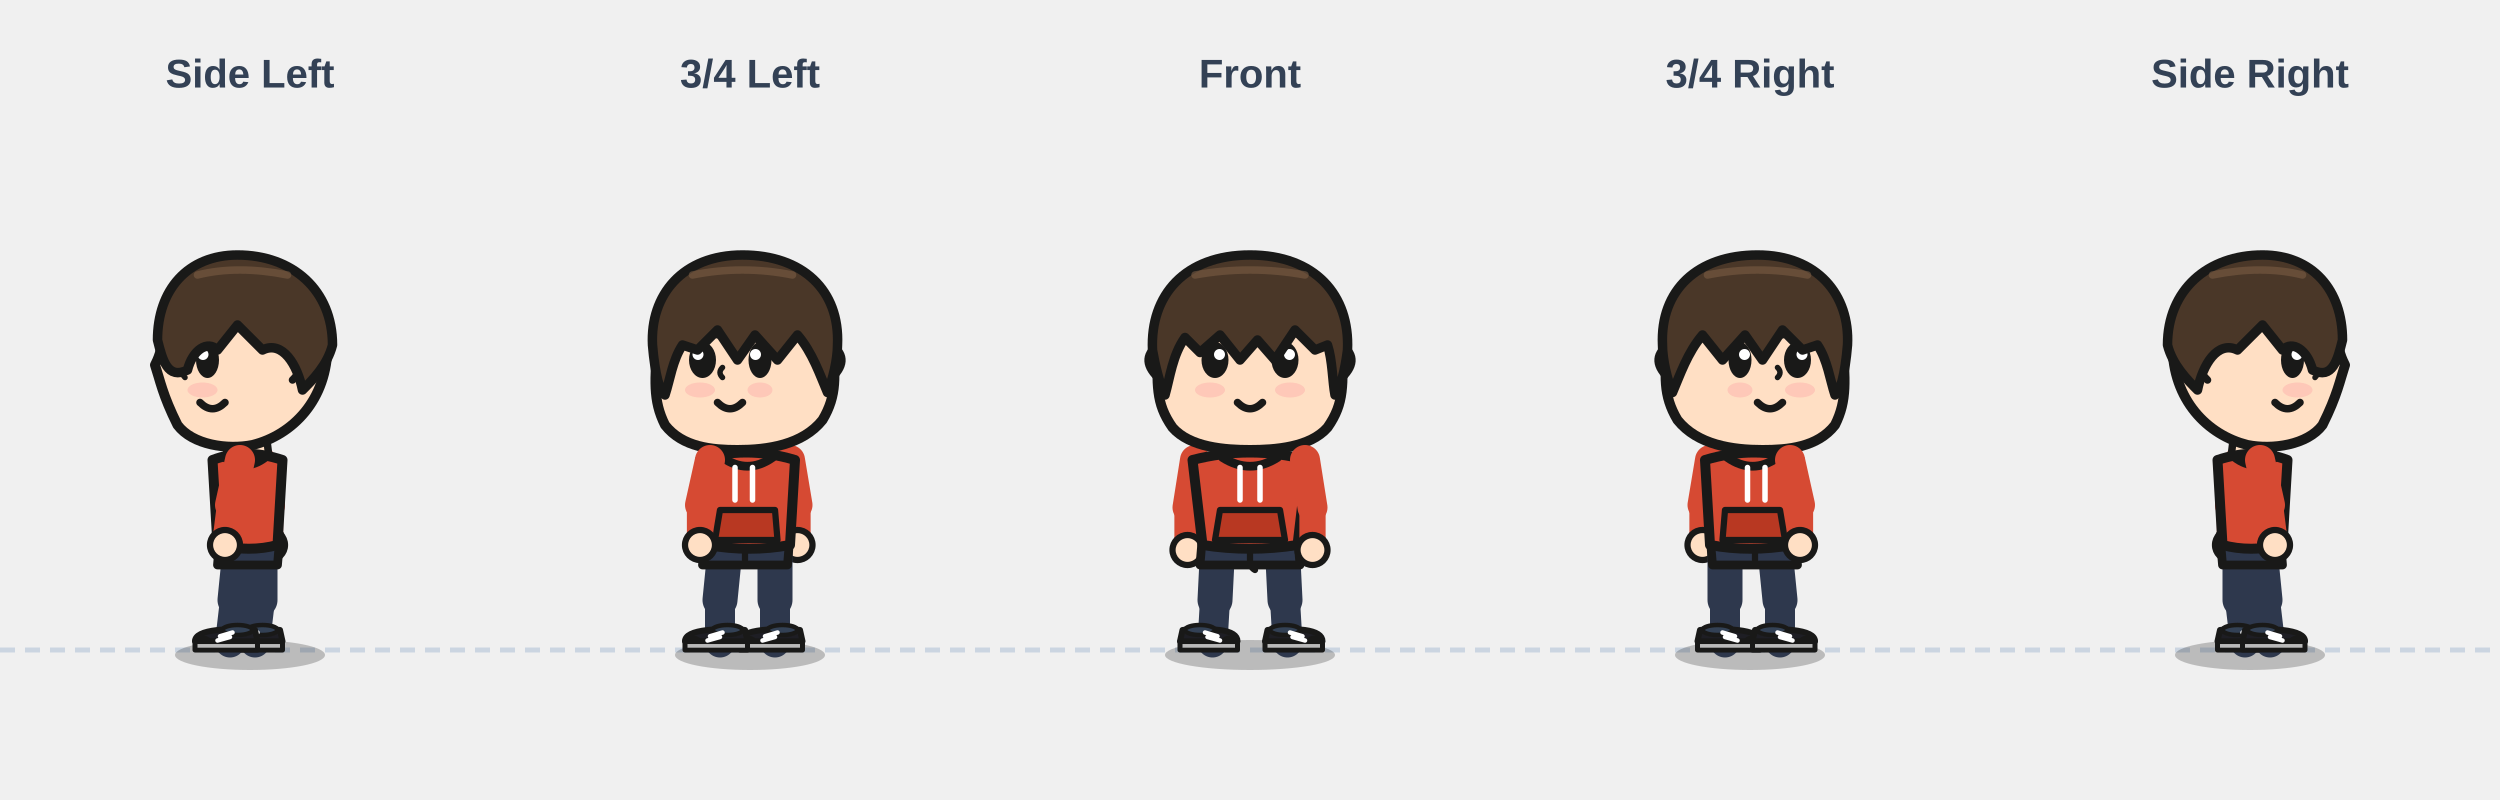
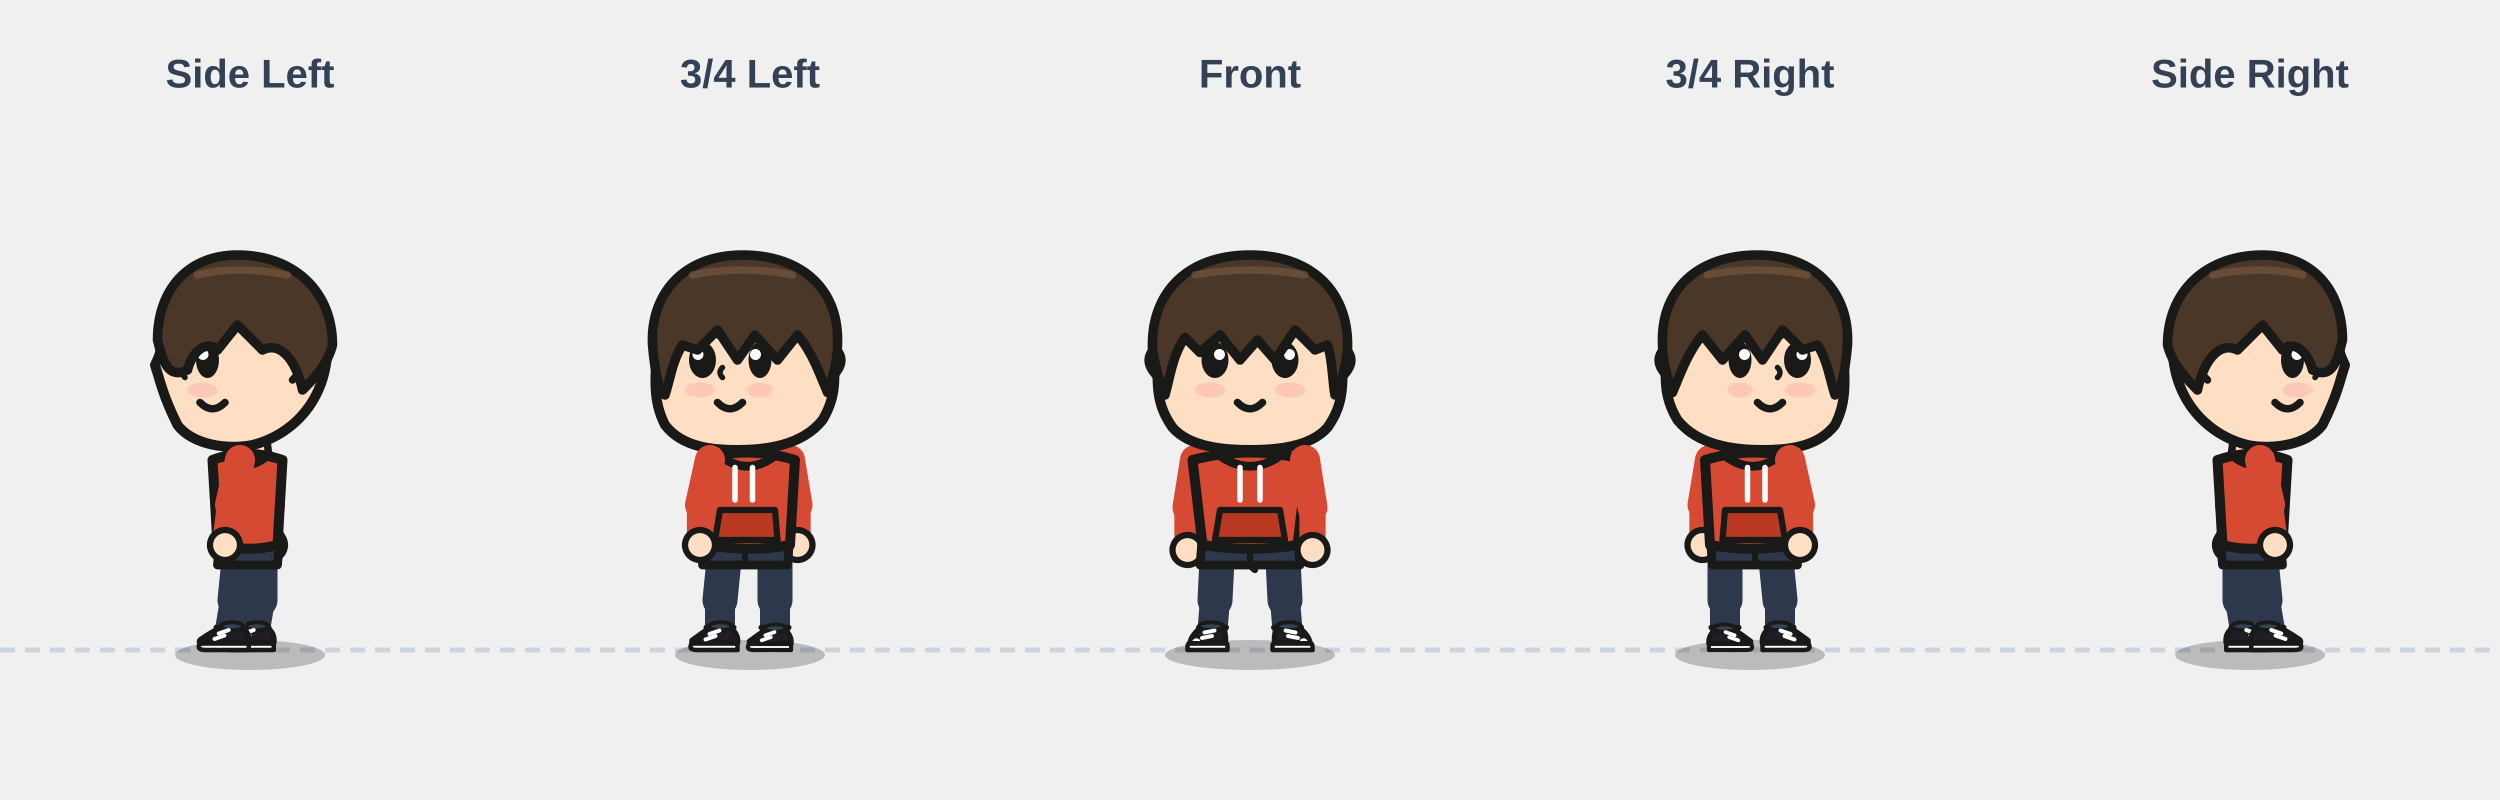
<svg xmlns="http://www.w3.org/2000/svg" viewBox="0 0 1000 320" width="1000" height="320" style="background:#ffffff;">
  <line x1="0" y1="260" x2="1000" y2="260" stroke="#cbd5e1" stroke-width="2" stroke-dasharray="6 4" />
  <text x="100" y="35" font-family="Arial, sans-serif" font-size="16" font-weight="bold" text-anchor="middle" fill="#334155">Side Left</text>
  <g transform="translate(100 260)">
    <g transform="scale(-1 1)" stroke-linecap="round" stroke-linejoin="round">
      <ellipse cx="0" cy="2" rx="30" ry="6" fill="rgba(0,0,0,0.22)" />
      <line x1="-4" y1="-76" x2="-8" y2="-58" stroke="#d64a33" stroke-width="12" />
      <line x1="-8" y1="-58" x2="-8" y2="-42" stroke="#d64a33" stroke-width="10.5" />
      <circle cx="-8" cy="-58" r="5.5" fill="#d64a33" />
      <circle cx="-8" cy="-42" r="6" fill="#ffdfc4" stroke="#191918" stroke-width="2.5" />
      <line x1="-4" y1="-40" x2="-4" y2="-20" stroke="#2e384d" stroke-width="14" stroke-linecap="round" />
-       <line x1="-4" y1="-20" x2="-2" y2="-3" stroke="#2e384d" stroke-width="12" stroke-linecap="round" />
+       <line x1="-4" y1="-20" x2="-2" y2="-8" stroke="#2e384d" stroke-width="12" stroke-linecap="round" />
      <circle cx="-4" cy="-20" r="6.5" fill="#2e384d" />
-       <line x1="-8" y1="-5" x2="4" y2="-5" stroke="#191918" stroke-width="2.5" stroke-linecap="round" />
-       <g transform="translate(-2 0) rotate(0)">
-         <path d="M -11 -3.5 L 14 -3.5 L 14 0 L -11 0 Z" fill="#ffffff" stroke="#191918" stroke-width="2" />
-         <line x1="-10" y1="-1.6" x2="13" y2="-1.6" stroke="#191918" stroke-width="1" opacity="0.3" />
-         <path d="M -10 -8 Q -3 -9 5 -8 Q 14 -7 14 -3.5 L -11 -3.5 Z" fill="#1e1e24" stroke="#191918" stroke-width="2.4" />
-         <path d="M 8 -3.5 Q 10 -6 14 -4 Q 14 -3.5 14 -3.5 Z" fill="#ffffff" stroke="#191918" stroke-width="1.8" />
-         <ellipse cx="-3" cy="-8" rx="6" ry="2" fill="#334155" stroke="#191918" stroke-width="1.8" />
-         <line x1="-1" y1="-7" x2="4" y2="-5.5" stroke="#ffffff" stroke-width="1.8" stroke-linecap="round" />
-         <line x1="0" y1="-5.2" x2="5" y2="-3.8" stroke="#ffffff" stroke-width="1.8" stroke-linecap="round" />
+       <line x1="-7.5" y1="-9" x2="3.5" y2="-9" stroke="#191918" stroke-width="2.2" stroke-linecap="round" />
+       <g id="shoe-side" transform="translate(-2 0) rotate(0)">
+         <path d="M -7.5 -2.8 L 10.5 -2.8 Q 12.5 -2.8 12.5 -1.2 Q 12.5 0 9.5 0 L -7.5 0 Z" fill="#ffffff" stroke="#191918" stroke-width="1.8" />
+         <path d="M -7.5 -2.8 Q -8.2 -7 -4 -9.5 L 2.5 -9.5 Q 7 -7.5 12 -4 Q 12.5 -3 12 -2.8 Z" fill="#1e1e24" stroke="#191918" stroke-width="2.2" />
+         <ellipse cx="-0.8" cy="-9.5" rx="4.5" ry="1.6" fill="#334155" stroke="#191918" stroke-width="1.6" />
+         <path d="M 6.5 -2.8 Q 7.5 -5.2 11.5 -4 Q 12 -3.2 11.8 -2.8 Z" fill="#ffffff" stroke="#191918" stroke-width="1.6" />
+         <line x1="0.5" y1="-8.0" x2="4.5" y2="-6.6" stroke="#ffffff" stroke-width="1.6" stroke-linecap="round" />
+         <line x1="2.2" y1="-5.8" x2="6.2" y2="-4.4" stroke="#ffffff" stroke-width="1.6" stroke-linecap="round" />
      </g>
      <line x1="4" y1="-40" x2="6" y2="-20" stroke="#2e384d" stroke-width="14" stroke-linecap="round" />
-       <line x1="6" y1="-20" x2="8" y2="-3" stroke="#2e384d" stroke-width="12" stroke-linecap="round" />
+       <line x1="6" y1="-20" x2="8" y2="-8" stroke="#2e384d" stroke-width="12" stroke-linecap="round" />
      <circle cx="6" cy="-20" r="6.5" fill="#2e384d" />
-       <line x1="2" y1="-5" x2="14" y2="-5" stroke="#191918" stroke-width="2.5" stroke-linecap="round" />
-       <g transform="translate(8 0) rotate(0)">
-         <path d="M -11 -3.5 L 14 -3.5 L 14 0 L -11 0 Z" fill="#ffffff" stroke="#191918" stroke-width="2" />
-         <line x1="-10" y1="-1.6" x2="13" y2="-1.6" stroke="#191918" stroke-width="1" opacity="0.3" />
-         <path d="M -10 -8 Q -3 -9 5 -8 Q 14 -7 14 -3.5 L -11 -3.5 Z" fill="#1e1e24" stroke="#191918" stroke-width="2.4" />
-         <path d="M 8 -3.5 Q 10 -6 14 -4 Q 14 -3.5 14 -3.5 Z" fill="#ffffff" stroke="#191918" stroke-width="1.8" />
-         <ellipse cx="-3" cy="-8" rx="6" ry="2" fill="#334155" stroke="#191918" stroke-width="1.8" />
-         <line x1="-1" y1="-7" x2="4" y2="-5.5" stroke="#ffffff" stroke-width="1.8" stroke-linecap="round" />
-         <line x1="0" y1="-5.2" x2="5" y2="-3.8" stroke="#ffffff" stroke-width="1.8" stroke-linecap="round" />
+       <line x1="2.5" y1="-9" x2="13.5" y2="-9" stroke="#191918" stroke-width="2.2" stroke-linecap="round" />
+       <g id="shoe-side" transform="translate(8 0) rotate(0)">
+         <path d="M -7.5 -2.8 L 10.5 -2.8 Q 12.5 -2.8 12.5 -1.2 Q 12.5 0 9.5 0 L -7.5 0 Z" fill="#ffffff" stroke="#191918" stroke-width="1.8" />
+         <path d="M -7.5 -2.8 Q -8.2 -7 -4 -9.5 L 2.5 -9.5 Q 7 -7.5 12 -4 Q 12.5 -3 12 -2.8 Z" fill="#1e1e24" stroke="#191918" stroke-width="2.2" />
+         <ellipse cx="-0.8" cy="-9.5" rx="4.5" ry="1.6" fill="#334155" stroke="#191918" stroke-width="1.6" />
+         <path d="M 6.5 -2.8 Q 7.5 -5.2 11.5 -4 Q 12 -3.2 11.8 -2.8 Z" fill="#ffffff" stroke="#191918" stroke-width="1.6" />
+         <line x1="0.5" y1="-8.0" x2="4.5" y2="-6.6" stroke="#ffffff" stroke-width="1.6" stroke-linecap="round" />
+         <line x1="2.2" y1="-5.8" x2="6.2" y2="-4.4" stroke="#ffffff" stroke-width="1.6" stroke-linecap="round" />
      </g>
      <polygon points="-12,-46 12,-46 13,-34 -11,-34" fill="#2e384d" stroke="#191918" stroke-width="3.5" />
      <path d="M -6 -90 L 8 -90 L 10 -74 L -8 -74 Z" fill="#ffdfc4" stroke="#191918" stroke-width="3" />
      <ellipse cx="1" cy="-87" rx="7" ry="3" fill="rgba(0,0,0,0.12)" />
      <path d="M -13 -76 Q 2 -81 15 -76 L 13 -42 Q 0 -39 -11 -42 Z" fill="#d64a33" stroke="#191918" stroke-width="4" />
      <path d="M -6 -77 Q 2 -71 10 -77" stroke="#191918" stroke-width="3.5" fill="none" />
      <g transform="translate(1 -118)">
        <path d="M 2 -36 C 22 -36, 34 -22, 34 -8 C 34 -2, 36 2, 37 4 C 35 10, 34 16, 28 28 C 22 36, 8 38, -2 36 C -18 32, -32 18, -32 -4 C -32 -22, -18 -36, 2 -36 Z" fill="#ffdfc4" stroke="#191918" stroke-width="4" />
        <path d="M -18 -4 Q -26 2 -18 10" fill="#ffdfc4" stroke="#191918" stroke-width="3" />
        <ellipse cx="18" cy="14" rx="6" ry="3" fill="#fca5a5" opacity="0.4" />
        <ellipse cx="16" cy="2" rx="4.6" ry="7.2" fill="#191918" />
        <circle cx="17.8" cy="-0.2" r="2.2" fill="#ffffff" />
        <path d="M 10 -8 Q 16 -10 22 -8" stroke="#191918" stroke-width="2.8" stroke-linecap="round" fill="none" />
        <path d="M 25 5 Q 27 7 25 9" stroke="#191918" stroke-width="2.2" stroke-linecap="round" fill="none" />
        <path d="M 9 19 Q 14 24 19 19" stroke="#191918" stroke-width="3" stroke-linecap="round" fill="none" />
        <path d="M -34 -4 C -34 -26, -18 -40, 4 -40 C 24 -40, 36 -26, 36 -6 C 34 2, 32 10, 24 6 C 22 -2, 16 -6, 12 -2 L 4 -12 L -6 -2 C -14 -6, -20 4, -22 14 C -26 10, -32 4, -34 -4 Z" fill="#4a3728" stroke="#191918" stroke-width="3.8" />
        <path d="M -16 -32 Q 4 -36 20 -32" stroke="#7a5c43" stroke-width="3" stroke-linecap="round" fill="none" opacity="0.6" />
      </g>
      <line x1="4" y1="-76" x2="8" y2="-58" stroke="#d64a33" stroke-width="12" />
      <line x1="8" y1="-58" x2="10" y2="-42" stroke="#d64a33" stroke-width="10.5" />
      <circle cx="8" cy="-58" r="5.5" fill="#d64a33" />
      <g transform="translate(10 -42)">
        <circle cx="0" cy="0" r="6" fill="#ffdfc4" stroke="#191918" stroke-width="2.5" />
      </g>
    </g>
  </g>
  <text x="300" y="35" font-family="Arial, sans-serif" font-size="16" font-weight="bold" text-anchor="middle" fill="#334155">3/4 Left</text>
  <g transform="translate(300 260)">
    <g transform="scale(-1 1)" stroke-linecap="round" stroke-linejoin="round">
      <ellipse cx="0" cy="2" rx="30" ry="6" fill="rgba(0,0,0,0.22)" />
      <line x1="-16" y1="-76" x2="-19" y2="-58" stroke="#d64a33" stroke-width="12" />
      <line x1="-19" y1="-58" x2="-19" y2="-42" stroke="#d64a33" stroke-width="10.5" />
      <circle cx="-19" cy="-58" r="5.5" fill="#d64a33" />
      <circle cx="-19" cy="-42" r="6" fill="#ffdfc4" stroke="#191918" stroke-width="2.5" />
      <line x1="-10" y1="-40" x2="-10" y2="-20" stroke="#2e384d" stroke-width="14" stroke-linecap="round" />
-       <line x1="-10" y1="-20" x2="-10" y2="-3" stroke="#2e384d" stroke-width="12" stroke-linecap="round" />
+       <line x1="-10" y1="-20" x2="-10" y2="-8" stroke="#2e384d" stroke-width="12" stroke-linecap="round" />
      <circle cx="-10" cy="-20" r="6.5" fill="#2e384d" />
-       <line x1="-16" y1="-5" x2="-4" y2="-5" stroke="#191918" stroke-width="2.5" stroke-linecap="round" />
-       <g transform="translate(-10 0) rotate(0)">
-         <path d="M -11 -3.5 L 14 -3.5 L 14 0 L -11 0 Z" fill="#ffffff" stroke="#191918" stroke-width="2" />
-         <line x1="-10" y1="-1.6" x2="13" y2="-1.6" stroke="#191918" stroke-width="1" opacity="0.3" />
-         <path d="M -10 -8 Q -3 -9 5 -8 Q 14 -7 14 -3.5 L -11 -3.5 Z" fill="#1e1e24" stroke="#191918" stroke-width="2.4" />
-         <path d="M 8 -3.5 Q 10 -6 14 -4 Q 14 -3.5 14 -3.5 Z" fill="#ffffff" stroke="#191918" stroke-width="1.8" />
-         <ellipse cx="-3" cy="-8" rx="6" ry="2" fill="#334155" stroke="#191918" stroke-width="1.8" />
-         <line x1="-1" y1="-7" x2="4" y2="-5.5" stroke="#ffffff" stroke-width="1.8" stroke-linecap="round" />
-         <line x1="0" y1="-5.2" x2="5" y2="-3.8" stroke="#ffffff" stroke-width="1.8" stroke-linecap="round" />
+       <line x1="-15.5" y1="-9" x2="-4.5" y2="-9" stroke="#191918" stroke-width="2.2" stroke-linecap="round" />
+       <g id="far-shoe-3q" transform="translate(-10 0) scale(0.92) rotate(0)">
+         <path d="M -7 -2.8 L 10 -2.8 Q 11.8 -2.8 11.8 -1.2 Q 11.8 0 9.2 0 L -7 0 Z" fill="#ffffff" stroke="#191918" stroke-width="1.8" />
+         <path d="M -7 -2.8 Q -7.5 -6.5 -3.5 -9.5 L 3 -9.5 Q 7 -7 11.2 -3.8 L 11.2 -2.8 Z" fill="#1e1e24" stroke="#191918" stroke-width="2.2" />
+         <ellipse cx="-0.2" cy="-9.5" rx="4.6" ry="1.6" fill="#334155" stroke="#191918" stroke-width="1.6" />
+         <path d="M 5.8 -2.8 Q 6.8 -5 10.8 -3.8 Q 11.2 -3.2 11 -2.8 Z" fill="#ffffff" stroke="#191918" stroke-width="1.6" />
+         <line x1="0.2" y1="-7.8" x2="4.2" y2="-6.4" stroke="#ffffff" stroke-width="1.6" stroke-linecap="round" />
+         <line x1="1.8" y1="-5.6" x2="5.8" y2="-4.2" stroke="#ffffff" stroke-width="1.6" stroke-linecap="round" />
      </g>
      <line x1="10" y1="-40" x2="12" y2="-20" stroke="#2e384d" stroke-width="14" stroke-linecap="round" />
-       <line x1="12" y1="-20" x2="12" y2="-3" stroke="#2e384d" stroke-width="12" stroke-linecap="round" />
+       <line x1="12" y1="-20" x2="12" y2="-8" stroke="#2e384d" stroke-width="12" stroke-linecap="round" />
      <circle cx="12" cy="-20" r="6.5" fill="#2e384d" />
-       <line x1="6" y1="-5" x2="18" y2="-5" stroke="#191918" stroke-width="2.5" stroke-linecap="round" />
-       <g transform="translate(12 0) rotate(0)">
-         <path d="M -11 -3.5 L 14 -3.5 L 14 0 L -11 0 Z" fill="#ffffff" stroke="#191918" stroke-width="2" />
-         <line x1="-10" y1="-1.6" x2="13" y2="-1.6" stroke="#191918" stroke-width="1" opacity="0.3" />
-         <path d="M -10 -8 Q -3 -9 5 -8 Q 14 -7 14 -3.5 L -11 -3.5 Z" fill="#1e1e24" stroke="#191918" stroke-width="2.4" />
-         <path d="M 8 -3.5 Q 10 -6 14 -4 Q 14 -3.5 14 -3.5 Z" fill="#ffffff" stroke="#191918" stroke-width="1.8" />
-         <ellipse cx="-3" cy="-8" rx="6" ry="2" fill="#334155" stroke="#191918" stroke-width="1.8" />
-         <line x1="-1" y1="-7" x2="4" y2="-5.5" stroke="#ffffff" stroke-width="1.8" stroke-linecap="round" />
-         <line x1="0" y1="-5.2" x2="5" y2="-3.8" stroke="#ffffff" stroke-width="1.8" stroke-linecap="round" />
+       <line x1="6.5" y1="-9" x2="17.5" y2="-9" stroke="#191918" stroke-width="2.2" stroke-linecap="round" />
+       <g id="near-shoe-3q" transform="translate(12 0) scale(1) rotate(0)">
+         <path d="M -7 -2.8 L 10 -2.8 Q 11.8 -2.8 11.8 -1.2 Q 11.8 0 9.2 0 L -7 0 Z" fill="#ffffff" stroke="#191918" stroke-width="1.8" />
+         <path d="M -7 -2.8 Q -7.5 -6.5 -3.5 -9.5 L 3 -9.5 Q 7 -7 11.2 -3.8 L 11.2 -2.8 Z" fill="#1e1e24" stroke="#191918" stroke-width="2.2" />
+         <ellipse cx="-0.2" cy="-9.5" rx="4.6" ry="1.6" fill="#334155" stroke="#191918" stroke-width="1.6" />
+         <path d="M 5.8 -2.8 Q 6.8 -5 10.8 -3.8 Q 11.2 -3.2 11 -2.8 Z" fill="#ffffff" stroke="#191918" stroke-width="1.6" />
+         <line x1="0.2" y1="-7.8" x2="4.2" y2="-6.4" stroke="#ffffff" stroke-width="1.6" stroke-linecap="round" />
+         <line x1="1.8" y1="-5.6" x2="5.8" y2="-4.2" stroke="#ffffff" stroke-width="1.6" stroke-linecap="round" />
      </g>
      <polygon points="-16,-46 18,-46 19,-34 -15,-34" fill="#2e384d" stroke="#191918" stroke-width="3.5" />
      <path d="M 2 -44 L 2 -36" stroke="#191918" stroke-width="2.5" stroke-linecap="round" fill="none" />
      <path d="M -6 -90 L 8 -90 L 10 -74 L -8 -74 Z" fill="#ffdfc4" stroke="#191918" stroke-width="3" />
      <ellipse cx="1" cy="-87" rx="7" ry="3" fill="rgba(0,0,0,0.12)" />
      <path d="M -18 -76 Q 2 -82 20 -76 L 17 -42 Q 0 -39 -16 -42 Z" fill="#d64a33" stroke="#191918" stroke-width="4" />
      <path d="M -9 -77 Q 1 -70 11 -77" stroke="#191918" stroke-width="3.5" fill="none" />
      <path d="M -10 -56 L 12 -56 L 14 -44 L -11 -44 Z" fill="#b83822" stroke="#191918" stroke-width="2.5" />
      <line x1="-1" y1="-73" x2="-1" y2="-60" stroke="#ffffff" stroke-width="2.2" stroke-linecap="round" />
      <line x1="6" y1="-73" x2="6" y2="-60" stroke="#ffffff" stroke-width="2.2" stroke-linecap="round" />
      <g transform="translate(1 -118)">
        <path d="M -2 -36 C 21 -36, 35 -22, 36 -6 C 37 10, 38 18, 33 28 C 26 37, 14 38, 4 38 C -8 38, -22 36, -30 26 C -36 16, -35 8, -34 -4 C -34 -22, -21 -36, -2 -36 Z" fill="#ffdfc4" stroke="#191918" stroke-width="4" />
        <path d="M -34 -4 Q -42 2 -33 10" fill="#ffdfc4" stroke="#191918" stroke-width="3" />
        <ellipse cx="-5" cy="14" rx="5" ry="3" fill="#fca5a5" opacity="0.4" />
        <ellipse cx="19" cy="14" rx="6" ry="3" fill="#fca5a5" opacity="0.4" />
        <ellipse cx="-5" cy="2" rx="4.6" ry="7.2" fill="#191918" />
        <circle cx="-3.2" cy="-0.2" r="2.2" fill="#ffffff" />
        <ellipse cx="18" cy="2" rx="5.4" ry="7.2" fill="#191918" />
        <circle cx="19.8" cy="-0.2" r="2.2" fill="#ffffff" />
        <path d="M -11 -8 Q -5 -10 1 -8" stroke="#191918" stroke-width="2.8" stroke-linecap="round" fill="none" />
        <path d="M 12 -8 Q 18 -10 24 -8" stroke="#191918" stroke-width="2.8" stroke-linecap="round" fill="none" />
        <path d="M 10 5 Q 12 7 10 9" stroke="#191918" stroke-width="2.2" stroke-linecap="round" fill="none" />
        <path d="M 2 19 Q 7 24 12 19" stroke="#191918" stroke-width="3" stroke-linecap="round" fill="none" />
        <path d="M -36 -4 C -37 -26, -22 -40, 2 -40 C 26 -40, 39 -24, 38 -4 C 37 8, 35 15, 33 16 C 31 10, 30 2, 26 -4 L 20 -2 L 12 -10 L 4 2 L -3 -8 L -12 2 L -20 -8 C -26 -1, -29 8, -32 15 C -34 10, -36 2, -36 -4 Z" fill="#4a3728" stroke="#191918" stroke-width="3.8" />
        <path d="M -18 -32 Q 2 -36 22 -32" stroke="#7a5c43" stroke-width="3" stroke-linecap="round" fill="none" opacity="0.6" />
      </g>
      <line x1="16" y1="-76" x2="20" y2="-58" stroke="#d64a33" stroke-width="12" />
      <line x1="20" y1="-58" x2="20" y2="-42" stroke="#d64a33" stroke-width="10.5" />
      <circle cx="20" cy="-58" r="5.5" fill="#d64a33" />
      <g transform="translate(20 -42)">
        <circle cx="0" cy="0" r="6" fill="#ffdfc4" stroke="#191918" stroke-width="2.5" />
      </g>
    </g>
  </g>
  <text x="500" y="35" font-family="Arial, sans-serif" font-size="16" font-weight="bold" text-anchor="middle" fill="#334155">Front</text>
  <g transform="translate(500 260)">
    <g transform="scale(1 1)" stroke-linecap="round" stroke-linejoin="round">
      <ellipse cx="0" cy="2" rx="34" ry="6" fill="rgba(0,0,0,0.22)" />
      <line x1="-22" y1="-76" x2="-25" y2="-57" stroke="#d64a33" stroke-width="12" />
      <line x1="-25" y1="-57" x2="-25" y2="-40" stroke="#d64a33" stroke-width="10.5" />
      <circle cx="-25" cy="-57" r="5.5" fill="#d64a33" />
      <circle cx="-25" cy="-40" r="6" fill="#ffdfc4" stroke="#191918" stroke-width="2.5" />
      <line x1="-13" y1="-40" x2="-14" y2="-20" stroke="#2e384d" stroke-width="14" stroke-linecap="round" />
-       <line x1="-14" y1="-20" x2="-15" y2="-3" stroke="#2e384d" stroke-width="12" stroke-linecap="round" />
+       <line x1="-14" y1="-20" x2="-15" y2="-8" stroke="#2e384d" stroke-width="12" stroke-linecap="round" />
      <circle cx="-14" cy="-20" r="6.5" fill="#2e384d" />
-       <line x1="-21" y1="-5" x2="-9" y2="-5" stroke="#191918" stroke-width="2.5" stroke-linecap="round" />
-       <g transform="translate(-15 0) rotate(0)">
-         <path d="M -13 -3.5 L 10 -3.5 L 10 0 L -13 0 Z" fill="#ffffff" stroke="#191918" stroke-width="2" />
-         <line x1="-12" y1="-1.6" x2="9" y2="-1.6" stroke="#191918" stroke-width="1" opacity="0.3" />
-         <path d="M -12 -8 Q -5 -9 3 -8 Q 10 -7 10 -3.5 L -13 -3.5 Z" fill="#1e1e24" stroke="#191918" stroke-width="2.4" />
-         <path d="M 4 -3.5 Q 6 -6 10 -4 Q 10 -3.5 10 -3.5 Z" fill="#ffffff" stroke="#191918" stroke-width="1.8" />
-         <ellipse cx="-5" cy="-8" rx="6" ry="2" fill="#334155" stroke="#191918" stroke-width="1.8" />
-         <line x1="-3" y1="-7" x2="2" y2="-5.5" stroke="#ffffff" stroke-width="1.8" stroke-linecap="round" />
-         <line x1="-2" y1="-5.2" x2="3" y2="-3.8" stroke="#ffffff" stroke-width="1.8" stroke-linecap="round" />
+       <line x1="-20.5" y1="-9" x2="-9.5" y2="-9" stroke="#191918" stroke-width="2.2" stroke-linecap="round" />
+       <g id="right-shoe-front" transform="translate(-15 0) scale(-1 1) rotate(0)">
+         <path d="M -5.5 -2.8 L 9 -2.8 Q 10 -2.8 10 -1.2 L 10 0 L -6 0 L -6 -1.2 Q -6 -2.8 -5.5 -2.8 Z" fill="#ffffff" stroke="#191918" stroke-width="1.8" />
+         <path d="M -5 -2.8 Q -5.8 -6.5 -3.5 -9.5 L 4 -9.5 Q 8.5 -6 9 -2.8 Z" fill="#1e1e24" stroke="#191918" stroke-width="2.2" />
+         <ellipse cx="0.5" cy="-9.5" rx="4.8" ry="1.6" fill="#334155" stroke="#191918" stroke-width="1.6" />
+         <path d="M 4 -2.8 Q 4 -5.5 6.8 -5.5 Q 9 -4.8 9 -2.8 Z" fill="#ffffff" stroke="#191918" stroke-width="1.6" />
+         <line x1="-0.8" y1="-7.8" x2="3.2" y2="-7.0" stroke="#ffffff" stroke-width="1.6" stroke-linecap="round" />
+         <line x1="0.2" y1="-5.6" x2="4.2" y2="-4.8" stroke="#ffffff" stroke-width="1.6" stroke-linecap="round" />
      </g>
      <line x1="13" y1="-40" x2="14" y2="-20" stroke="#2e384d" stroke-width="14" stroke-linecap="round" />
-       <line x1="14" y1="-20" x2="15" y2="-3" stroke="#2e384d" stroke-width="12" stroke-linecap="round" />
+       <line x1="14" y1="-20" x2="15" y2="-8" stroke="#2e384d" stroke-width="12" stroke-linecap="round" />
      <circle cx="14" cy="-20" r="6.5" fill="#2e384d" />
-       <line x1="9" y1="-5" x2="21" y2="-5" stroke="#191918" stroke-width="2.5" stroke-linecap="round" />
-       <g transform="translate(15 0) rotate(0)">
-         <path d="M -9 -3.5 L 14 -3.5 L 14 0 L -9 0 Z" fill="#ffffff" stroke="#191918" stroke-width="2" />
-         <line x1="-8" y1="-1.6" x2="13" y2="-1.6" stroke="#191918" stroke-width="1" opacity="0.3" />
-         <path d="M -8 -8 Q -1 -9 7 -8 Q 14 -7 14 -3.5 L -9 -3.5 Z" fill="#1e1e24" stroke="#191918" stroke-width="2.4" />
-         <path d="M 8 -3.5 Q 10 -6 14 -4 Q 14 -3.5 14 -3.5 Z" fill="#ffffff" stroke="#191918" stroke-width="1.8" />
-         <ellipse cx="-1" cy="-8" rx="6" ry="2" fill="#334155" stroke="#191918" stroke-width="1.8" />
-         <line x1="1" y1="-7" x2="6" y2="-5.5" stroke="#ffffff" stroke-width="1.8" stroke-linecap="round" />
-         <line x1="2" y1="-5.2" x2="7" y2="-3.8" stroke="#ffffff" stroke-width="1.8" stroke-linecap="round" />
+       <line x1="9.5" y1="-9" x2="20.5" y2="-9" stroke="#191918" stroke-width="2.2" stroke-linecap="round" />
+       <g id="left-shoe-front" transform="translate(15 0) scale(1 1) rotate(0)">
+         <path d="M -5.5 -2.8 L 9 -2.8 Q 10 -2.8 10 -1.2 L 10 0 L -6 0 L -6 -1.2 Q -6 -2.8 -5.5 -2.8 Z" fill="#ffffff" stroke="#191918" stroke-width="1.8" />
+         <path d="M -5 -2.8 Q -5.8 -6.5 -3.5 -9.5 L 4 -9.5 Q 8.5 -6 9 -2.8 Z" fill="#1e1e24" stroke="#191918" stroke-width="2.2" />
+         <ellipse cx="0.5" cy="-9.5" rx="4.8" ry="1.6" fill="#334155" stroke="#191918" stroke-width="1.6" />
+         <path d="M 4 -2.8 Q 4 -5.5 6.8 -5.5 Q 9 -4.8 9 -2.8 Z" fill="#ffffff" stroke="#191918" stroke-width="1.6" />
+         <line x1="-0.8" y1="-7.8" x2="3.2" y2="-7.0" stroke="#ffffff" stroke-width="1.6" stroke-linecap="round" />
+         <line x1="0.2" y1="-5.6" x2="4.2" y2="-4.8" stroke="#ffffff" stroke-width="1.6" stroke-linecap="round" />
      </g>
      <polygon points="-19,-46 19,-46 20,-34 -20,-34" fill="#2e384d" stroke="#191918" stroke-width="3.5" />
      <path d="M 0 -44 L 0 -36 Q 0 -33 2 -32" stroke="#191918" stroke-width="2.5" stroke-linecap="round" fill="none" />
      <line x1="-18" y1="-45" x2="18" y2="-45" stroke="#191918" stroke-width="2" opacity="0.5" />
      <path d="M -8 -90 L 8 -90 L 10 -74 L -10 -74 Z" fill="#ffdfc4" stroke="#191918" stroke-width="3" />
      <ellipse cx="0" cy="-87" rx="8" ry="3" fill="rgba(0,0,0,0.12)" />
      <path d="M -23 -76 Q 0 -82 23 -76 L 19 -42 Q 0 -39 -19 -42 Z" fill="#d64a33" stroke="#191918" stroke-width="4" />
      <path d="M -11 -77 Q 0 -70 11 -77" stroke="#191918" stroke-width="3.5" fill="none" />
      <path d="M -12 -56 L 12 -56 L 14 -44 L -14 -44 Z" fill="#b83822" stroke="#191918" stroke-width="2.5" />
      <line x1="-4" y1="-73" x2="-4" y2="-60" stroke="#ffffff" stroke-width="2.2" stroke-linecap="round" />
      <line x1="4" y1="-73" x2="4" y2="-60" stroke="#ffffff" stroke-width="2.2" stroke-linecap="round" />
      <g transform="translate(0 -118)">
        <path d="M 0 -36 C 23 -36, 37 -22, 37 -4 C 37 12, 38 19, 31 29 C 24 37, 10 38, 0 38 C -10 38, -24 37, -31 29 C -38 19, -37 12, -37 -4 C -37 -22, -23 -36, 0 -36 Z" fill="#ffdfc4" stroke="#191918" stroke-width="4" />
        <g stroke="#191918" stroke-width="3">
          <path d="M -37 -4 Q -45 2 -36 10" fill="#ffdfc4" />
          <path d="M 37 -4 Q 45 2 36 10" fill="#ffdfc4" />
        </g>
        <ellipse cx="-16" cy="14" rx="6" ry="3" fill="#fca5a5" opacity="0.4" />
        <ellipse cx="16" cy="14" rx="6" ry="3" fill="#fca5a5" opacity="0.4" />
        <ellipse cx="-14" cy="2" rx="5.4" ry="7.2" fill="#191918" />
        <circle cx="-12.2" cy="-0.2" r="2.2" fill="#ffffff" />
        <ellipse cx="14" cy="2" rx="5.4" ry="7.2" fill="#191918" />
        <circle cx="15.8" cy="-0.2" r="2.2" fill="#ffffff" />
        <path d="M -20 -8 Q -14 -10 -8 -8" stroke="#191918" stroke-width="2.8" stroke-linecap="round" fill="none" />
        <path d="M 8 -8 Q 14 -10 20 -8" stroke="#191918" stroke-width="2.8" stroke-linecap="round" fill="none" />
        <path d="M -5 19 Q 0 24 5 19" stroke="#191918" stroke-width="3" stroke-linecap="round" fill="none" />
        <path d="M -39 -2 C -40 -24, -26 -40, 0 -40 C 26 -40, 40 -24, 39 -2 C 38 6, 36 14, 34 16 C 33 11, 33 2, 31 -4 L 26 -2 L 18 -10 L 10 2 L 3 -6 L -4 2 L -12 -8 L -20 -1 L -26 -7 C -31 0, -32 9, -34 16 C -36 12, -38 4, -39 -2 Z" fill="#4a3728" stroke="#191918" stroke-width="3.8" />
        <path d="M -22 -32 Q 0 -36 22 -32" stroke="#7a5c43" stroke-width="3" stroke-linecap="round" fill="none" opacity="0.6" />
      </g>
      <line x1="22" y1="-76" x2="25" y2="-57" stroke="#d64a33" stroke-width="12" />
      <line x1="25" y1="-57" x2="25" y2="-40" stroke="#d64a33" stroke-width="10.5" />
      <circle cx="25" cy="-57" r="5.5" fill="#d64a33" />
      <g transform="translate(25 -40)">
        <circle cx="0" cy="0" r="6" fill="#ffdfc4" stroke="#191918" stroke-width="2.5" />
      </g>
    </g>
  </g>
  <text x="700" y="35" font-family="Arial, sans-serif" font-size="16" font-weight="bold" text-anchor="middle" fill="#334155">3/4 Right</text>
  <g transform="translate(700 260)">
    <g transform="scale(1 1)" stroke-linecap="round" stroke-linejoin="round">
      <ellipse cx="0" cy="2" rx="30" ry="6" fill="rgba(0,0,0,0.22)" />
      <line x1="-16" y1="-76" x2="-19" y2="-58" stroke="#d64a33" stroke-width="12" />
      <line x1="-19" y1="-58" x2="-19" y2="-42" stroke="#d64a33" stroke-width="10.5" />
      <circle cx="-19" cy="-58" r="5.5" fill="#d64a33" />
      <circle cx="-19" cy="-42" r="6" fill="#ffdfc4" stroke="#191918" stroke-width="2.5" />
      <line x1="-10" y1="-40" x2="-10" y2="-20" stroke="#2e384d" stroke-width="14" stroke-linecap="round" />
-       <line x1="-10" y1="-20" x2="-10" y2="-3" stroke="#2e384d" stroke-width="12" stroke-linecap="round" />
+       <line x1="-10" y1="-20" x2="-10" y2="-8" stroke="#2e384d" stroke-width="12" stroke-linecap="round" />
      <circle cx="-10" cy="-20" r="6.5" fill="#2e384d" />
-       <line x1="-16" y1="-5" x2="-4" y2="-5" stroke="#191918" stroke-width="2.5" stroke-linecap="round" />
-       <g transform="translate(-10 0) rotate(0)">
-         <path d="M -11 -3.5 L 14 -3.5 L 14 0 L -11 0 Z" fill="#ffffff" stroke="#191918" stroke-width="2" />
-         <line x1="-10" y1="-1.6" x2="13" y2="-1.6" stroke="#191918" stroke-width="1" opacity="0.3" />
-         <path d="M -10 -8 Q -3 -9 5 -8 Q 14 -7 14 -3.5 L -11 -3.5 Z" fill="#1e1e24" stroke="#191918" stroke-width="2.4" />
-         <path d="M 8 -3.5 Q 10 -6 14 -4 Q 14 -3.5 14 -3.5 Z" fill="#ffffff" stroke="#191918" stroke-width="1.8" />
-         <ellipse cx="-3" cy="-8" rx="6" ry="2" fill="#334155" stroke="#191918" stroke-width="1.8" />
-         <line x1="-1" y1="-7" x2="4" y2="-5.5" stroke="#ffffff" stroke-width="1.8" stroke-linecap="round" />
-         <line x1="0" y1="-5.2" x2="5" y2="-3.8" stroke="#ffffff" stroke-width="1.8" stroke-linecap="round" />
+       <line x1="-15.5" y1="-9" x2="-4.5" y2="-9" stroke="#191918" stroke-width="2.2" stroke-linecap="round" />
+       <g id="far-shoe-3q" transform="translate(-10 0) scale(0.92) rotate(0)">
+         <path d="M -7 -2.8 L 10 -2.8 Q 11.8 -2.8 11.8 -1.2 Q 11.8 0 9.2 0 L -7 0 Z" fill="#ffffff" stroke="#191918" stroke-width="1.8" />
+         <path d="M -7 -2.8 Q -7.5 -6.5 -3.5 -9.5 L 3 -9.5 Q 7 -7 11.2 -3.8 L 11.2 -2.8 Z" fill="#1e1e24" stroke="#191918" stroke-width="2.2" />
+         <ellipse cx="-0.2" cy="-9.5" rx="4.6" ry="1.6" fill="#334155" stroke="#191918" stroke-width="1.6" />
+         <path d="M 5.8 -2.8 Q 6.8 -5 10.8 -3.8 Q 11.2 -3.2 11 -2.8 Z" fill="#ffffff" stroke="#191918" stroke-width="1.6" />
+         <line x1="0.2" y1="-7.8" x2="4.2" y2="-6.4" stroke="#ffffff" stroke-width="1.6" stroke-linecap="round" />
+         <line x1="1.8" y1="-5.6" x2="5.8" y2="-4.2" stroke="#ffffff" stroke-width="1.6" stroke-linecap="round" />
      </g>
      <line x1="10" y1="-40" x2="12" y2="-20" stroke="#2e384d" stroke-width="14" stroke-linecap="round" />
-       <line x1="12" y1="-20" x2="12" y2="-3" stroke="#2e384d" stroke-width="12" stroke-linecap="round" />
+       <line x1="12" y1="-20" x2="12" y2="-8" stroke="#2e384d" stroke-width="12" stroke-linecap="round" />
      <circle cx="12" cy="-20" r="6.5" fill="#2e384d" />
-       <line x1="6" y1="-5" x2="18" y2="-5" stroke="#191918" stroke-width="2.5" stroke-linecap="round" />
-       <g transform="translate(12 0) rotate(0)">
-         <path d="M -11 -3.5 L 14 -3.5 L 14 0 L -11 0 Z" fill="#ffffff" stroke="#191918" stroke-width="2" />
-         <line x1="-10" y1="-1.6" x2="13" y2="-1.6" stroke="#191918" stroke-width="1" opacity="0.3" />
-         <path d="M -10 -8 Q -3 -9 5 -8 Q 14 -7 14 -3.5 L -11 -3.5 Z" fill="#1e1e24" stroke="#191918" stroke-width="2.4" />
-         <path d="M 8 -3.5 Q 10 -6 14 -4 Q 14 -3.5 14 -3.5 Z" fill="#ffffff" stroke="#191918" stroke-width="1.8" />
-         <ellipse cx="-3" cy="-8" rx="6" ry="2" fill="#334155" stroke="#191918" stroke-width="1.8" />
-         <line x1="-1" y1="-7" x2="4" y2="-5.5" stroke="#ffffff" stroke-width="1.8" stroke-linecap="round" />
-         <line x1="0" y1="-5.2" x2="5" y2="-3.8" stroke="#ffffff" stroke-width="1.8" stroke-linecap="round" />
+       <line x1="6.5" y1="-9" x2="17.5" y2="-9" stroke="#191918" stroke-width="2.2" stroke-linecap="round" />
+       <g id="near-shoe-3q" transform="translate(12 0) scale(1) rotate(0)">
+         <path d="M -7 -2.8 L 10 -2.8 Q 11.8 -2.8 11.8 -1.2 Q 11.8 0 9.2 0 L -7 0 Z" fill="#ffffff" stroke="#191918" stroke-width="1.8" />
+         <path d="M -7 -2.8 Q -7.5 -6.5 -3.5 -9.5 L 3 -9.5 Q 7 -7 11.2 -3.8 L 11.2 -2.8 Z" fill="#1e1e24" stroke="#191918" stroke-width="2.2" />
+         <ellipse cx="-0.2" cy="-9.5" rx="4.6" ry="1.6" fill="#334155" stroke="#191918" stroke-width="1.6" />
+         <path d="M 5.8 -2.8 Q 6.8 -5 10.8 -3.8 Q 11.2 -3.2 11 -2.8 Z" fill="#ffffff" stroke="#191918" stroke-width="1.6" />
+         <line x1="0.2" y1="-7.8" x2="4.2" y2="-6.4" stroke="#ffffff" stroke-width="1.6" stroke-linecap="round" />
+         <line x1="1.8" y1="-5.6" x2="5.8" y2="-4.2" stroke="#ffffff" stroke-width="1.6" stroke-linecap="round" />
      </g>
      <polygon points="-16,-46 18,-46 19,-34 -15,-34" fill="#2e384d" stroke="#191918" stroke-width="3.5" />
      <path d="M 2 -44 L 2 -36" stroke="#191918" stroke-width="2.5" stroke-linecap="round" fill="none" />
      <path d="M -6 -90 L 8 -90 L 10 -74 L -8 -74 Z" fill="#ffdfc4" stroke="#191918" stroke-width="3" />
      <ellipse cx="1" cy="-87" rx="7" ry="3" fill="rgba(0,0,0,0.12)" />
      <path d="M -18 -76 Q 2 -82 20 -76 L 17 -42 Q 0 -39 -16 -42 Z" fill="#d64a33" stroke="#191918" stroke-width="4" />
      <path d="M -9 -77 Q 1 -70 11 -77" stroke="#191918" stroke-width="3.5" fill="none" />
      <path d="M -10 -56 L 12 -56 L 14 -44 L -11 -44 Z" fill="#b83822" stroke="#191918" stroke-width="2.5" />
      <line x1="-1" y1="-73" x2="-1" y2="-60" stroke="#ffffff" stroke-width="2.2" stroke-linecap="round" />
      <line x1="6" y1="-73" x2="6" y2="-60" stroke="#ffffff" stroke-width="2.2" stroke-linecap="round" />
      <g transform="translate(1 -118)">
        <path d="M -2 -36 C 21 -36, 35 -22, 36 -6 C 37 10, 38 18, 33 28 C 26 37, 14 38, 4 38 C -8 38, -22 36, -30 26 C -36 16, -35 8, -34 -4 C -34 -22, -21 -36, -2 -36 Z" fill="#ffdfc4" stroke="#191918" stroke-width="4" />
        <path d="M -34 -4 Q -42 2 -33 10" fill="#ffdfc4" stroke="#191918" stroke-width="3" />
        <ellipse cx="-5" cy="14" rx="5" ry="3" fill="#fca5a5" opacity="0.4" />
        <ellipse cx="19" cy="14" rx="6" ry="3" fill="#fca5a5" opacity="0.4" />
        <ellipse cx="-5" cy="2" rx="4.6" ry="7.2" fill="#191918" />
        <circle cx="-3.2" cy="-0.2" r="2.2" fill="#ffffff" />
        <ellipse cx="18" cy="2" rx="5.4" ry="7.2" fill="#191918" />
        <circle cx="19.8" cy="-0.2" r="2.2" fill="#ffffff" />
        <path d="M -11 -8 Q -5 -10 1 -8" stroke="#191918" stroke-width="2.8" stroke-linecap="round" fill="none" />
        <path d="M 12 -8 Q 18 -10 24 -8" stroke="#191918" stroke-width="2.8" stroke-linecap="round" fill="none" />
        <path d="M 10 5 Q 12 7 10 9" stroke="#191918" stroke-width="2.2" stroke-linecap="round" fill="none" />
        <path d="M 2 19 Q 7 24 12 19" stroke="#191918" stroke-width="3" stroke-linecap="round" fill="none" />
        <path d="M -36 -4 C -37 -26, -22 -40, 2 -40 C 26 -40, 39 -24, 38 -4 C 37 8, 35 15, 33 16 C 31 10, 30 2, 26 -4 L 20 -2 L 12 -10 L 4 2 L -3 -8 L -12 2 L -20 -8 C -26 -1, -29 8, -32 15 C -34 10, -36 2, -36 -4 Z" fill="#4a3728" stroke="#191918" stroke-width="3.8" />
        <path d="M -18 -32 Q 2 -36 22 -32" stroke="#7a5c43" stroke-width="3" stroke-linecap="round" fill="none" opacity="0.6" />
      </g>
      <line x1="16" y1="-76" x2="20" y2="-58" stroke="#d64a33" stroke-width="12" />
      <line x1="20" y1="-58" x2="20" y2="-42" stroke="#d64a33" stroke-width="10.5" />
      <circle cx="20" cy="-58" r="5.5" fill="#d64a33" />
      <g transform="translate(20 -42)">
        <circle cx="0" cy="0" r="6" fill="#ffdfc4" stroke="#191918" stroke-width="2.5" />
      </g>
    </g>
  </g>
  <text x="900" y="35" font-family="Arial, sans-serif" font-size="16" font-weight="bold" text-anchor="middle" fill="#334155">Side Right</text>
  <g transform="translate(900 260)">
    <g transform="scale(1 1)" stroke-linecap="round" stroke-linejoin="round">
      <ellipse cx="0" cy="2" rx="30" ry="6" fill="rgba(0,0,0,0.22)" />
      <line x1="-4" y1="-76" x2="-8" y2="-58" stroke="#d64a33" stroke-width="12" />
      <line x1="-8" y1="-58" x2="-8" y2="-42" stroke="#d64a33" stroke-width="10.5" />
      <circle cx="-8" cy="-58" r="5.5" fill="#d64a33" />
      <circle cx="-8" cy="-42" r="6" fill="#ffdfc4" stroke="#191918" stroke-width="2.5" />
      <line x1="-4" y1="-40" x2="-4" y2="-20" stroke="#2e384d" stroke-width="14" stroke-linecap="round" />
-       <line x1="-4" y1="-20" x2="-2" y2="-3" stroke="#2e384d" stroke-width="12" stroke-linecap="round" />
+       <line x1="-4" y1="-20" x2="-2" y2="-8" stroke="#2e384d" stroke-width="12" stroke-linecap="round" />
      <circle cx="-4" cy="-20" r="6.5" fill="#2e384d" />
-       <line x1="-8" y1="-5" x2="4" y2="-5" stroke="#191918" stroke-width="2.5" stroke-linecap="round" />
-       <g transform="translate(-2 0) rotate(0)">
-         <path d="M -11 -3.5 L 14 -3.5 L 14 0 L -11 0 Z" fill="#ffffff" stroke="#191918" stroke-width="2" />
-         <line x1="-10" y1="-1.6" x2="13" y2="-1.6" stroke="#191918" stroke-width="1" opacity="0.3" />
-         <path d="M -10 -8 Q -3 -9 5 -8 Q 14 -7 14 -3.5 L -11 -3.5 Z" fill="#1e1e24" stroke="#191918" stroke-width="2.4" />
-         <path d="M 8 -3.5 Q 10 -6 14 -4 Q 14 -3.5 14 -3.5 Z" fill="#ffffff" stroke="#191918" stroke-width="1.8" />
-         <ellipse cx="-3" cy="-8" rx="6" ry="2" fill="#334155" stroke="#191918" stroke-width="1.8" />
-         <line x1="-1" y1="-7" x2="4" y2="-5.5" stroke="#ffffff" stroke-width="1.8" stroke-linecap="round" />
-         <line x1="0" y1="-5.2" x2="5" y2="-3.8" stroke="#ffffff" stroke-width="1.8" stroke-linecap="round" />
+       <line x1="-7.5" y1="-9" x2="3.5" y2="-9" stroke="#191918" stroke-width="2.2" stroke-linecap="round" />
+       <g id="shoe-side" transform="translate(-2 0) rotate(0)">
+         <path d="M -7.5 -2.8 L 10.5 -2.8 Q 12.5 -2.8 12.5 -1.2 Q 12.5 0 9.5 0 L -7.5 0 Z" fill="#ffffff" stroke="#191918" stroke-width="1.8" />
+         <path d="M -7.5 -2.8 Q -8.2 -7 -4 -9.5 L 2.5 -9.5 Q 7 -7.5 12 -4 Q 12.5 -3 12 -2.8 Z" fill="#1e1e24" stroke="#191918" stroke-width="2.2" />
+         <ellipse cx="-0.8" cy="-9.5" rx="4.5" ry="1.6" fill="#334155" stroke="#191918" stroke-width="1.6" />
+         <path d="M 6.5 -2.8 Q 7.5 -5.2 11.5 -4 Q 12 -3.2 11.8 -2.8 Z" fill="#ffffff" stroke="#191918" stroke-width="1.6" />
+         <line x1="0.5" y1="-8.0" x2="4.5" y2="-6.6" stroke="#ffffff" stroke-width="1.6" stroke-linecap="round" />
+         <line x1="2.2" y1="-5.8" x2="6.2" y2="-4.4" stroke="#ffffff" stroke-width="1.6" stroke-linecap="round" />
      </g>
      <line x1="4" y1="-40" x2="6" y2="-20" stroke="#2e384d" stroke-width="14" stroke-linecap="round" />
-       <line x1="6" y1="-20" x2="8" y2="-3" stroke="#2e384d" stroke-width="12" stroke-linecap="round" />
+       <line x1="6" y1="-20" x2="8" y2="-8" stroke="#2e384d" stroke-width="12" stroke-linecap="round" />
      <circle cx="6" cy="-20" r="6.5" fill="#2e384d" />
-       <line x1="2" y1="-5" x2="14" y2="-5" stroke="#191918" stroke-width="2.5" stroke-linecap="round" />
-       <g transform="translate(8 0) rotate(0)">
-         <path d="M -11 -3.5 L 14 -3.5 L 14 0 L -11 0 Z" fill="#ffffff" stroke="#191918" stroke-width="2" />
-         <line x1="-10" y1="-1.6" x2="13" y2="-1.6" stroke="#191918" stroke-width="1" opacity="0.3" />
-         <path d="M -10 -8 Q -3 -9 5 -8 Q 14 -7 14 -3.5 L -11 -3.5 Z" fill="#1e1e24" stroke="#191918" stroke-width="2.4" />
-         <path d="M 8 -3.5 Q 10 -6 14 -4 Q 14 -3.5 14 -3.5 Z" fill="#ffffff" stroke="#191918" stroke-width="1.8" />
-         <ellipse cx="-3" cy="-8" rx="6" ry="2" fill="#334155" stroke="#191918" stroke-width="1.8" />
-         <line x1="-1" y1="-7" x2="4" y2="-5.5" stroke="#ffffff" stroke-width="1.8" stroke-linecap="round" />
-         <line x1="0" y1="-5.2" x2="5" y2="-3.8" stroke="#ffffff" stroke-width="1.8" stroke-linecap="round" />
+       <line x1="2.5" y1="-9" x2="13.5" y2="-9" stroke="#191918" stroke-width="2.2" stroke-linecap="round" />
+       <g id="shoe-side" transform="translate(8 0) rotate(0)">
+         <path d="M -7.5 -2.8 L 10.5 -2.8 Q 12.5 -2.8 12.5 -1.2 Q 12.5 0 9.5 0 L -7.5 0 Z" fill="#ffffff" stroke="#191918" stroke-width="1.8" />
+         <path d="M -7.5 -2.8 Q -8.2 -7 -4 -9.5 L 2.5 -9.5 Q 7 -7.5 12 -4 Q 12.5 -3 12 -2.8 Z" fill="#1e1e24" stroke="#191918" stroke-width="2.2" />
+         <ellipse cx="-0.8" cy="-9.5" rx="4.5" ry="1.6" fill="#334155" stroke="#191918" stroke-width="1.6" />
+         <path d="M 6.5 -2.8 Q 7.5 -5.2 11.5 -4 Q 12 -3.2 11.8 -2.8 Z" fill="#ffffff" stroke="#191918" stroke-width="1.6" />
+         <line x1="0.5" y1="-8.0" x2="4.5" y2="-6.6" stroke="#ffffff" stroke-width="1.6" stroke-linecap="round" />
+         <line x1="2.2" y1="-5.8" x2="6.2" y2="-4.4" stroke="#ffffff" stroke-width="1.6" stroke-linecap="round" />
      </g>
      <polygon points="-12,-46 12,-46 13,-34 -11,-34" fill="#2e384d" stroke="#191918" stroke-width="3.5" />
      <path d="M -6 -90 L 8 -90 L 10 -74 L -8 -74 Z" fill="#ffdfc4" stroke="#191918" stroke-width="3" />
      <ellipse cx="1" cy="-87" rx="7" ry="3" fill="rgba(0,0,0,0.12)" />
      <path d="M -13 -76 Q 2 -81 15 -76 L 13 -42 Q 0 -39 -11 -42 Z" fill="#d64a33" stroke="#191918" stroke-width="4" />
      <path d="M -6 -77 Q 2 -71 10 -77" stroke="#191918" stroke-width="3.5" fill="none" />
      <g transform="translate(1 -118)">
        <path d="M 2 -36 C 22 -36, 34 -22, 34 -8 C 34 -2, 36 2, 37 4 C 35 10, 34 16, 28 28 C 22 36, 8 38, -2 36 C -18 32, -32 18, -32 -4 C -32 -22, -18 -36, 2 -36 Z" fill="#ffdfc4" stroke="#191918" stroke-width="4" />
        <path d="M -18 -4 Q -26 2 -18 10" fill="#ffdfc4" stroke="#191918" stroke-width="3" />
        <ellipse cx="18" cy="14" rx="6" ry="3" fill="#fca5a5" opacity="0.4" />
        <ellipse cx="16" cy="2" rx="4.6" ry="7.2" fill="#191918" />
        <circle cx="17.8" cy="-0.2" r="2.2" fill="#ffffff" />
        <path d="M 10 -8 Q 16 -10 22 -8" stroke="#191918" stroke-width="2.8" stroke-linecap="round" fill="none" />
        <path d="M 25 5 Q 27 7 25 9" stroke="#191918" stroke-width="2.2" stroke-linecap="round" fill="none" />
        <path d="M 9 19 Q 14 24 19 19" stroke="#191918" stroke-width="3" stroke-linecap="round" fill="none" />
        <path d="M -34 -4 C -34 -26, -18 -40, 4 -40 C 24 -40, 36 -26, 36 -6 C 34 2, 32 10, 24 6 C 22 -2, 16 -6, 12 -2 L 4 -12 L -6 -2 C -14 -6, -20 4, -22 14 C -26 10, -32 4, -34 -4 Z" fill="#4a3728" stroke="#191918" stroke-width="3.8" />
        <path d="M -16 -32 Q 4 -36 20 -32" stroke="#7a5c43" stroke-width="3" stroke-linecap="round" fill="none" opacity="0.6" />
      </g>
      <line x1="4" y1="-76" x2="8" y2="-58" stroke="#d64a33" stroke-width="12" />
      <line x1="8" y1="-58" x2="10" y2="-42" stroke="#d64a33" stroke-width="10.5" />
      <circle cx="8" cy="-58" r="5.5" fill="#d64a33" />
      <g transform="translate(10 -42)">
        <circle cx="0" cy="0" r="6" fill="#ffdfc4" stroke="#191918" stroke-width="2.5" />
      </g>
    </g>
  </g>
</svg>
